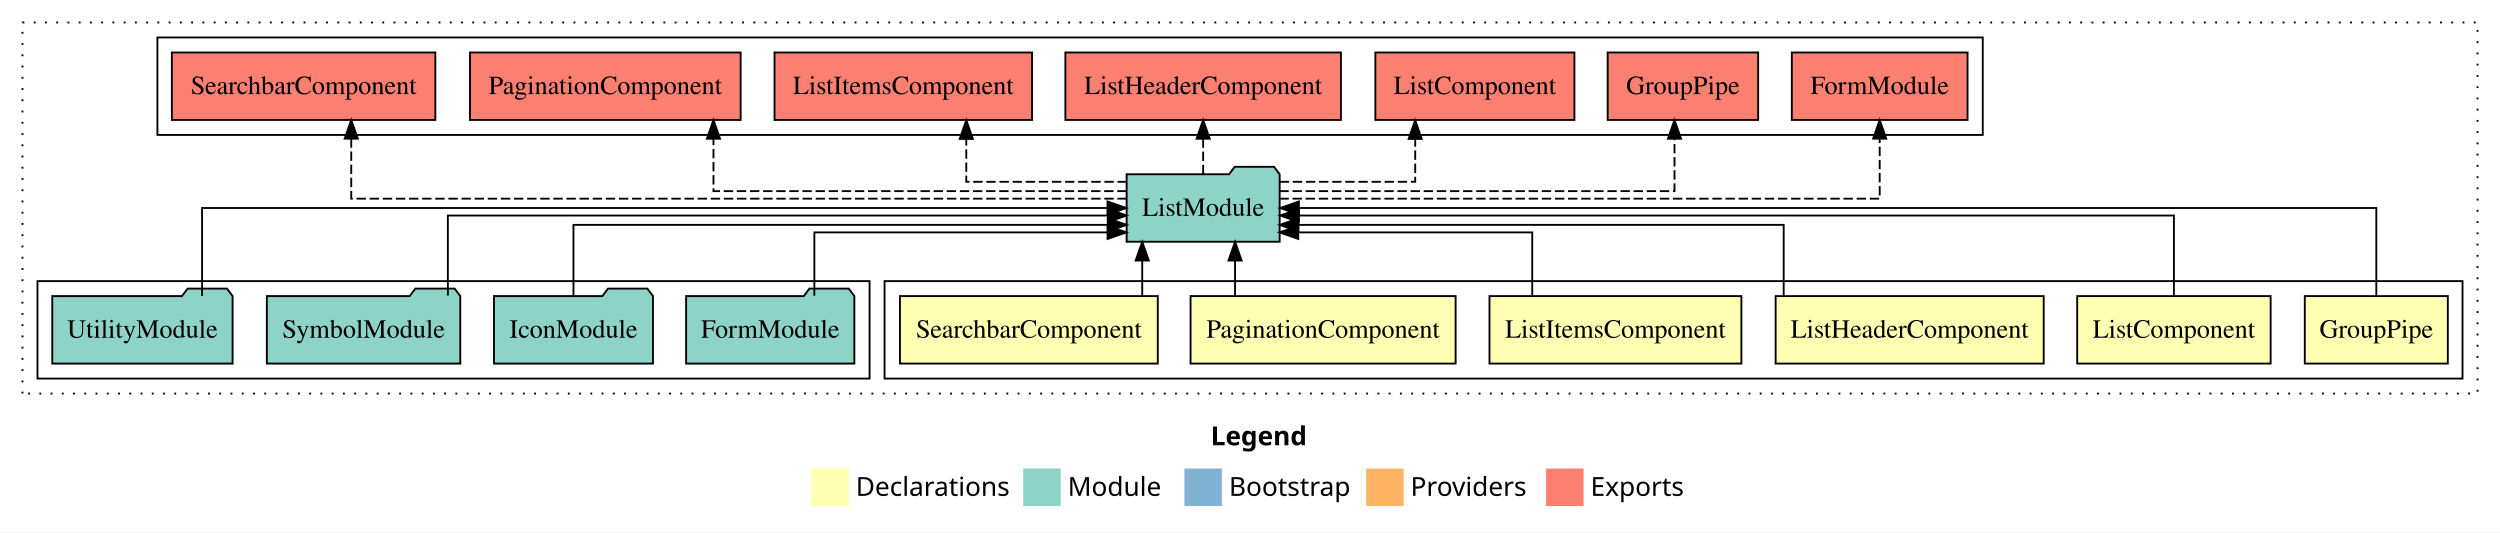
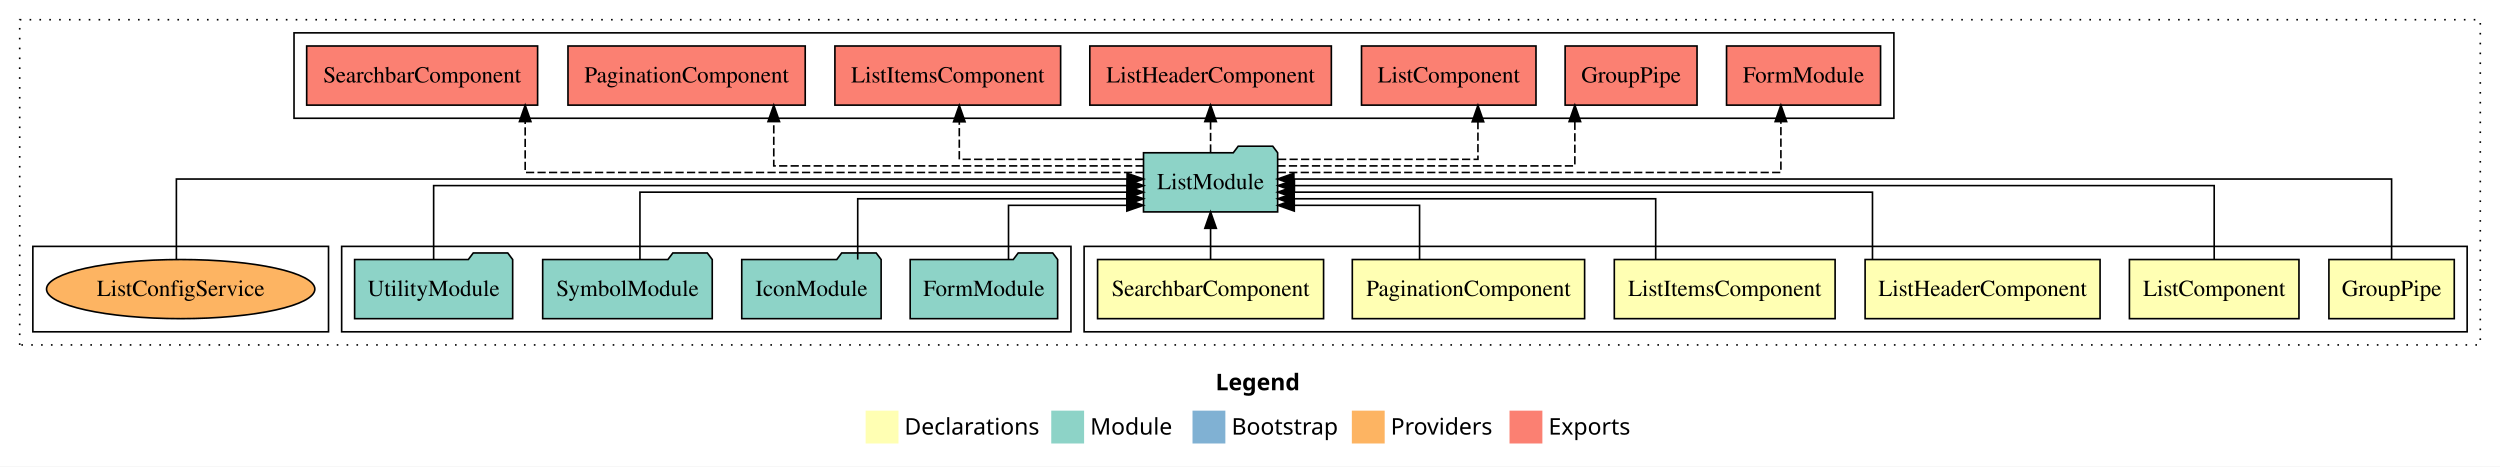
- <svg xmlns="http://www.w3.org/2000/svg" width="1334pt" height="284pt" viewBox="0.00 0.00 1334.00 284.00">
+ <svg xmlns="http://www.w3.org/2000/svg" width="1522pt" height="284pt" viewBox="0.00 0.00 1522.00 284.00">
  <g id="graph0" class="graph" transform="scale(1 1) rotate(0) translate(4 280)">
-     <polygon fill="#ffffff" stroke="transparent" points="-4,4 -4,-280 1330,-280 1330,4 -4,4" />
-     <text text-anchor="start" x="642.009" y="-42.4" font-family="sans-serif" font-weight="bold" font-size="14.00" fill="#000000">Legend</text>
-     <polygon fill="#ffffb3" stroke="transparent" points="429,-10 429,-30 449,-30 449,-10 429,-10" />
-     <text text-anchor="start" x="452.629" y="-15.4" font-family="sans-serif" font-size="14.00" fill="#000000">  Declarations</text>
-     <polygon fill="#8dd3c7" stroke="transparent" points="542,-10 542,-30 562,-30 562,-10 542,-10" />
-     <text text-anchor="start" x="565.725" y="-15.4" font-family="sans-serif" font-size="14.00" fill="#000000">  Module</text>
-     <polygon fill="#80b1d3" stroke="transparent" points="628,-10 628,-30 648,-30 648,-10 628,-10" />
-     <text text-anchor="start" x="651.781" y="-15.4" font-family="sans-serif" font-size="14.00" fill="#000000">  Bootstrap</text>
-     <polygon fill="#fdb462" stroke="transparent" points="725,-10 725,-30 745,-30 745,-10 725,-10" />
-     <text text-anchor="start" x="748.673" y="-15.4" font-family="sans-serif" font-size="14.00" fill="#000000">  Providers</text>
-     <polygon fill="#fb8072" stroke="transparent" points="821,-10 821,-30 841,-30 841,-10 821,-10" />
-     <text text-anchor="start" x="844.726" y="-15.4" font-family="sans-serif" font-size="14.00" fill="#000000">  Exports</text>
+     <polygon fill="#ffffff" stroke="transparent" points="-4,4 -4,-280 1518,-280 1518,4 -4,4" />
+     <text text-anchor="start" x="736.009" y="-42.4" font-family="sans-serif" font-weight="bold" font-size="14.00" fill="#000000">Legend</text>
+     <polygon fill="#ffffb3" stroke="transparent" points="523,-10 523,-30 543,-30 543,-10 523,-10" />
+     <text text-anchor="start" x="546.629" y="-15.4" font-family="sans-serif" font-size="14.00" fill="#000000">  Declarations</text>
+     <polygon fill="#8dd3c7" stroke="transparent" points="636,-10 636,-30 656,-30 656,-10 636,-10" />
+     <text text-anchor="start" x="659.725" y="-15.4" font-family="sans-serif" font-size="14.00" fill="#000000">  Module</text>
+     <polygon fill="#80b1d3" stroke="transparent" points="722,-10 722,-30 742,-30 742,-10 722,-10" />
+     <text text-anchor="start" x="745.781" y="-15.4" font-family="sans-serif" font-size="14.00" fill="#000000">  Bootstrap</text>
+     <polygon fill="#fdb462" stroke="transparent" points="819,-10 819,-30 839,-30 839,-10 819,-10" />
+     <text text-anchor="start" x="842.673" y="-15.4" font-family="sans-serif" font-size="14.00" fill="#000000">  Providers</text>
+     <polygon fill="#fb8072" stroke="transparent" points="915,-10 915,-30 935,-30 935,-10 915,-10" />
+     <text text-anchor="start" x="938.726" y="-15.4" font-family="sans-serif" font-size="14.00" fill="#000000">  Exports</text>
    <g id="clust1" class="cluster">
-       <polygon fill="none" stroke="#000000" stroke-dasharray="1,5" points="8,-70 8,-268 1318,-268 1318,-70 8,-70" />
+       <polygon fill="none" stroke="#000000" stroke-dasharray="1,5" points="8,-70 8,-268 1506,-268 1506,-70 8,-70" />
    </g>
    <g id="clust2" class="cluster">
-       <polygon fill="none" stroke="#000000" points="468,-78 468,-130 1310,-130 1310,-78 468,-78" />
+       <polygon fill="none" stroke="#000000" points="656,-78 656,-130 1498,-130 1498,-78 656,-78" />
    </g>
    <g id="clust9" class="cluster">
-       <polygon fill="none" stroke="#000000" points="16,-78 16,-130 460,-130 460,-78 16,-78" />
+       <polygon fill="none" stroke="#000000" points="204,-78 204,-130 648,-130 648,-78 204,-78" />
    </g>
    <g id="clust10" class="cluster">
-       <polygon fill="none" stroke="#000000" points="80,-208 80,-260 1054,-260 1054,-208 80,-208" />
+       <polygon fill="none" stroke="#000000" points="175,-208 175,-260 1149,-260 1149,-208 175,-208" />
+     </g>
+     <g id="clust12" class="cluster">
+       <polygon fill="none" stroke="#000000" points="16,-78 16,-130 196,-130 196,-78 16,-78" />
    </g>
    <g id="node1" class="node">
-       <polygon fill="#ffffb3" stroke="#000000" points="1302.156,-122 1225.844,-122 1225.844,-86 1302.156,-86 1302.156,-122" />
-       <text text-anchor="middle" x="1264" y="-99.8" font-family="Times,serif" font-size="14.00" fill="#000000">GroupPipe</text>
+       <polygon fill="#ffffb3" stroke="#000000" points="1490.156,-122 1413.844,-122 1413.844,-86 1490.156,-86 1490.156,-122" />
+       <text text-anchor="middle" x="1452" y="-99.8" font-family="Times,serif" font-size="14.00" fill="#000000">GroupPipe</text>
    </g>
    <g id="node7" class="node">
-       <polygon fill="#8dd3c7" stroke="#000000" points="678.829,-187 675.829,-191 654.829,-191 651.829,-187 597.171,-187 597.171,-151 678.829,-151 678.829,-187" />
-       <text text-anchor="middle" x="638" y="-164.8" font-family="Times,serif" font-size="14.00" fill="#000000">ListModule</text>
+       <polygon fill="#8dd3c7" stroke="#000000" points="773.829,-187 770.829,-191 749.829,-191 746.829,-187 692.171,-187 692.171,-151 773.829,-151 773.829,-187" />
+       <text text-anchor="middle" x="733" y="-164.8" font-family="Times,serif" font-size="14.00" fill="#000000">ListModule</text>
    </g>
    <g id="edge1" class="edge">
-       <path fill="none" stroke="#000000" d="M1264,-122.106C1264,-141.339 1264,-169 1264,-169 1264,-169 689.074,-169 689.074,-169" />
-       <polygon fill="#000000" stroke="#000000" points="689.074,-165.5 679.074,-169 689.074,-172.5 689.074,-165.5" />
+       <path fill="none" stroke="#000000" d="M1452,-122.308C1452,-142.145 1452,-171 1452,-171 1452,-171 783.717,-171 783.717,-171" />
+       <polygon fill="#000000" stroke="#000000" points="783.717,-167.5 773.717,-171 783.717,-174.5 783.717,-167.5" />
    </g>
    <g id="node2" class="node">
-       <polygon fill="#ffffb3" stroke="#000000" points="1207.611,-122 1104.389,-122 1104.389,-86 1207.611,-86 1207.611,-122" />
-       <text text-anchor="middle" x="1156" y="-99.8" font-family="Times,serif" font-size="14.00" fill="#000000">ListComponent</text>
+       <polygon fill="#ffffb3" stroke="#000000" points="1395.611,-122 1292.389,-122 1292.389,-86 1395.611,-86 1395.611,-122" />
+       <text text-anchor="middle" x="1344" y="-99.8" font-family="Times,serif" font-size="14.00" fill="#000000">ListComponent</text>
    </g>
    <g id="edge2" class="edge">
-       <path fill="none" stroke="#000000" d="M1156,-122.302C1156,-140.27 1156,-165 1156,-165 1156,-165 689.08,-165 689.08,-165" />
-       <polygon fill="#000000" stroke="#000000" points="689.08,-161.5 679.08,-165 689.08,-168.5 689.08,-161.5" />
+       <path fill="none" stroke="#000000" d="M1344,-122.222C1344,-140.828 1344,-167 1344,-167 1344,-167 784.038,-167 784.038,-167" />
+       <polygon fill="#000000" stroke="#000000" points="784.038,-163.5 774.038,-167 784.038,-170.5 784.038,-163.5" />
    </g>
    <g id="node3" class="node">
-       <polygon fill="#ffffb3" stroke="#000000" points="1086.523,-122 943.477,-122 943.477,-86 1086.523,-86 1086.523,-122" />
-       <text text-anchor="middle" x="1015" y="-99.8" font-family="Times,serif" font-size="14.00" fill="#000000">ListHeaderComponent</text>
+       <polygon fill="#ffffb3" stroke="#000000" points="1274.523,-122 1131.477,-122 1131.477,-86 1274.523,-86 1274.523,-122" />
+       <text text-anchor="middle" x="1203" y="-99.8" font-family="Times,serif" font-size="14.00" fill="#000000">ListHeaderComponent</text>
    </g>
    <g id="edge3" class="edge">
-       <path fill="none" stroke="#000000" d="M947.774,-122.027C947.774,-138.398 947.774,-160 947.774,-160 947.774,-160 688.816,-160 688.816,-160" />
-       <polygon fill="#000000" stroke="#000000" points="688.816,-156.5 678.816,-160 688.816,-163.5 688.816,-156.5" />
+       <path fill="none" stroke="#000000" d="M1135.966,-122.022C1135.966,-139.373 1135.966,-163 1135.966,-163 1135.966,-163 783.856,-163 783.856,-163" />
+       <polygon fill="#000000" stroke="#000000" points="783.856,-159.5 773.856,-163 783.856,-166.5 783.856,-159.5" />
    </g>
    <g id="node4" class="node">
-       <polygon fill="#ffffb3" stroke="#000000" points="925.212,-122 790.788,-122 790.788,-86 925.212,-86 925.212,-122" />
-       <text text-anchor="middle" x="858" y="-99.8" font-family="Times,serif" font-size="14.00" fill="#000000">ListItemsComponent</text>
+       <polygon fill="#ffffb3" stroke="#000000" points="1113.212,-122 978.788,-122 978.788,-86 1113.212,-86 1113.212,-122" />
+       <text text-anchor="middle" x="1046" y="-99.8" font-family="Times,serif" font-size="14.00" fill="#000000">ListItemsComponent</text>
    </g>
    <g id="edge4" class="edge">
-       <path fill="none" stroke="#000000" d="M813.6,-122.187C813.6,-137.182 813.6,-156 813.6,-156 813.6,-156 688.727,-156 688.727,-156" />
-       <polygon fill="#000000" stroke="#000000" points="688.727,-152.5 678.727,-156 688.727,-159.5 688.727,-152.5" />
+       <path fill="none" stroke="#000000" d="M1003.986,-122.009C1003.986,-138.049 1003.986,-159 1003.986,-159 1003.986,-159 783.863,-159 783.863,-159" />
+       <polygon fill="#000000" stroke="#000000" points="783.863,-155.5 773.863,-159 783.863,-162.5 783.863,-155.5" />
    </g>
    <g id="node5" class="node">
-       <polygon fill="#ffffb3" stroke="#000000" points="772.716,-122 631.284,-122 631.284,-86 772.716,-86 772.716,-122" />
-       <text text-anchor="middle" x="702" y="-99.8" font-family="Times,serif" font-size="14.00" fill="#000000">PaginationComponent</text>
+       <polygon fill="#ffffb3" stroke="#000000" points="960.716,-122 819.284,-122 819.284,-86 960.716,-86 960.716,-122" />
+       <text text-anchor="middle" x="890" y="-99.8" font-family="Times,serif" font-size="14.00" fill="#000000">PaginationComponent</text>
    </g>
    <g id="edge5" class="edge">
-       <path fill="none" stroke="#000000" d="M655.028,-122.106C655.028,-122.106 655.028,-140.991 655.028,-140.991" />
-       <polygon fill="#000000" stroke="#000000" points="651.528,-140.991 655.028,-150.991 658.528,-140.991 651.528,-140.991" />
+       <path fill="none" stroke="#000000" d="M860.231,-122.124C860.231,-136.783 860.231,-155 860.231,-155 860.231,-155 783.957,-155 783.957,-155" />
+       <polygon fill="#000000" stroke="#000000" points="783.957,-151.5 773.957,-155 783.957,-158.5 783.957,-151.5" />
    </g>
    <g id="node6" class="node">
-       <polygon fill="#ffffb3" stroke="#000000" points="613.795,-122 476.205,-122 476.205,-86 613.795,-86 613.795,-122" />
-       <text text-anchor="middle" x="545" y="-99.8" font-family="Times,serif" font-size="14.00" fill="#000000">SearchbarComponent</text>
+       <polygon fill="#ffffb3" stroke="#000000" points="801.795,-122 664.205,-122 664.205,-86 801.795,-86 801.795,-122" />
+       <text text-anchor="middle" x="733" y="-99.8" font-family="Times,serif" font-size="14.00" fill="#000000">SearchbarComponent</text>
    </g>
    <g id="edge6" class="edge">
-       <path fill="none" stroke="#000000" d="M605.492,-122.106C605.492,-122.106 605.492,-140.991 605.492,-140.991" />
-       <polygon fill="#000000" stroke="#000000" points="601.992,-140.991 605.492,-150.991 608.992,-140.991 601.992,-140.991" />
+       <path fill="none" stroke="#000000" d="M733,-122.106C733,-122.106 733,-140.991 733,-140.991" />
+       <polygon fill="#000000" stroke="#000000" points="729.5,-140.991 733,-150.991 736.5,-140.991 729.5,-140.991" />
    </g>
    <g id="node12" class="node">
-       <polygon fill="#fb8072" stroke="#000000" points="1045.884,-252 952.116,-252 952.116,-216 1045.884,-216 1045.884,-252" />
-       <text text-anchor="middle" x="999" y="-229.8" font-family="Times,serif" font-size="14.00" fill="#000000">FormModule </text>
+       <polygon fill="#fb8072" stroke="#000000" points="1140.884,-252 1047.116,-252 1047.116,-216 1140.884,-216 1140.884,-252" />
+       <text text-anchor="middle" x="1094" y="-229.8" font-family="Times,serif" font-size="14.00" fill="#000000">FormModule </text>
    </g>
    <g id="edge11" class="edge">
-       <path fill="none" stroke="#000000" stroke-dasharray="5,2" d="M678.71,-174C773.12,-174 999,-174 999,-174 999,-174 999,-205.998 999,-205.998" />
-       <polygon fill="#000000" stroke="#000000" points="995.5,-205.998 999,-215.998 1002.5,-205.998 995.5,-205.998" />
+       <path fill="none" stroke="#000000" stroke-dasharray="5,2" d="M773.85,-175C865.631,-175 1080.207,-175 1080.207,-175 1080.207,-175 1080.207,-205.977 1080.207,-205.977" />
+       <polygon fill="#000000" stroke="#000000" points="1076.707,-205.977 1080.207,-215.977 1083.707,-205.977 1076.707,-205.977" />
    </g>
    <g id="node13" class="node">
-       <polygon fill="#fb8072" stroke="#000000" points="934.155,-252 853.845,-252 853.845,-216 934.155,-216 934.155,-252" />
-       <text text-anchor="middle" x="894" y="-229.8" font-family="Times,serif" font-size="14.00" fill="#000000">GroupPipe </text>
+       <polygon fill="#fb8072" stroke="#000000" points="1029.155,-252 948.845,-252 948.845,-216 1029.155,-216 1029.155,-252" />
+       <text text-anchor="middle" x="989" y="-229.8" font-family="Times,serif" font-size="14.00" fill="#000000">GroupPipe </text>
    </g>
    <g id="edge12" class="edge">
-       <path fill="none" stroke="#000000" stroke-dasharray="5,2" d="M678.69,-178C749.874,-178 889.514,-178 889.514,-178 889.514,-178 889.514,-205.973 889.514,-205.973" />
-       <polygon fill="#000000" stroke="#000000" points="886.014,-205.973 889.514,-215.973 893.014,-205.973 886.014,-205.973" />
+       <path fill="none" stroke="#000000" stroke-dasharray="5,2" d="M773.675,-179C837.697,-179 954.765,-179 954.765,-179 954.765,-179 954.765,-205.991 954.765,-205.991" />
+       <polygon fill="#000000" stroke="#000000" points="951.265,-205.991 954.765,-215.991 958.265,-205.991 951.265,-205.991" />
    </g>
    <g id="node14" class="node">
-       <polygon fill="#fb8072" stroke="#000000" points="836.111,-252 729.889,-252 729.889,-216 836.111,-216 836.111,-252" />
-       <text text-anchor="middle" x="783" y="-229.8" font-family="Times,serif" font-size="14.00" fill="#000000">ListComponent </text>
+       <polygon fill="#fb8072" stroke="#000000" points="931.111,-252 824.889,-252 824.889,-216 931.111,-216 931.111,-252" />
+       <text text-anchor="middle" x="878" y="-229.8" font-family="Times,serif" font-size="14.00" fill="#000000">ListComponent </text>
    </g>
    <g id="edge13" class="edge">
-       <path fill="none" stroke="#000000" stroke-dasharray="5,2" d="M678.85,-183C711.261,-183 751.151,-183 751.151,-183 751.151,-183 751.151,-205.876 751.151,-205.876" />
-       <polygon fill="#000000" stroke="#000000" points="747.651,-205.876 751.151,-215.876 754.651,-205.876 747.651,-205.876" />
+       <path fill="none" stroke="#000000" stroke-dasharray="5,2" d="M774.073,-183C822.292,-183 895.769,-183 895.769,-183 895.769,-183 895.769,-205.876 895.769,-205.876" />
+       <polygon fill="#000000" stroke="#000000" points="892.269,-205.876 895.769,-215.876 899.269,-205.876 892.269,-205.876" />
    </g>
    <g id="node15" class="node">
-       <polygon fill="#fb8072" stroke="#000000" points="711.522,-252 564.478,-252 564.478,-216 711.522,-216 711.522,-252" />
-       <text text-anchor="middle" x="638" y="-229.8" font-family="Times,serif" font-size="14.00" fill="#000000">ListHeaderComponent </text>
+       <polygon fill="#fb8072" stroke="#000000" points="806.522,-252 659.478,-252 659.478,-216 806.522,-216 806.522,-252" />
+       <text text-anchor="middle" x="733" y="-229.8" font-family="Times,serif" font-size="14.00" fill="#000000">ListHeaderComponent </text>
    </g>
    <g id="edge14" class="edge">
-       <path fill="none" stroke="#000000" stroke-dasharray="5,2" d="M638,-187.106C638,-187.106 638,-205.991 638,-205.991" />
-       <polygon fill="#000000" stroke="#000000" points="634.5,-205.991 638,-215.991 641.5,-205.991 634.5,-205.991" />
+       <path fill="none" stroke="#000000" stroke-dasharray="5,2" d="M733,-187.106C733,-187.106 733,-205.991 733,-205.991" />
+       <polygon fill="#000000" stroke="#000000" points="729.5,-205.991 733,-215.991 736.5,-205.991 729.5,-205.991" />
    </g>
    <g id="node16" class="node">
-       <polygon fill="#fb8072" stroke="#000000" points="546.712,-252 409.288,-252 409.288,-216 546.712,-216 546.712,-252" />
-       <text text-anchor="middle" x="478" y="-229.8" font-family="Times,serif" font-size="14.00" fill="#000000">ListItemsComponent </text>
+       <polygon fill="#fb8072" stroke="#000000" points="641.712,-252 504.288,-252 504.288,-216 641.712,-216 641.712,-252" />
+       <text text-anchor="middle" x="573" y="-229.8" font-family="Times,serif" font-size="14.00" fill="#000000">ListItemsComponent </text>
    </g>
    <g id="edge15" class="edge">
-       <path fill="none" stroke="#000000" stroke-dasharray="5,2" d="M597.312,-183C560.362,-183 511.604,-183 511.604,-183 511.604,-183 511.604,-205.876 511.604,-205.876" />
-       <polygon fill="#000000" stroke="#000000" points="508.104,-205.876 511.604,-215.876 515.104,-205.876 508.104,-205.876" />
+       <path fill="none" stroke="#000000" stroke-dasharray="5,2" d="M692.004,-183C646.689,-183 580.019,-183 580.019,-183 580.019,-183 580.019,-205.876 580.019,-205.876" />
+       <polygon fill="#000000" stroke="#000000" points="576.519,-205.876 580.019,-215.876 583.519,-205.876 576.519,-205.876" />
    </g>
    <g id="node17" class="node">
-       <polygon fill="#fb8072" stroke="#000000" points="391.216,-252 246.784,-252 246.784,-216 391.216,-216 391.216,-252" />
-       <text text-anchor="middle" x="319" y="-229.8" font-family="Times,serif" font-size="14.00" fill="#000000">PaginationComponent </text>
+       <polygon fill="#fb8072" stroke="#000000" points="486.216,-252 341.784,-252 341.784,-216 486.216,-216 486.216,-252" />
+       <text text-anchor="middle" x="414" y="-229.8" font-family="Times,serif" font-size="14.00" fill="#000000">PaginationComponent </text>
    </g>
    <g id="edge16" class="edge">
-       <path fill="none" stroke="#000000" stroke-dasharray="5,2" d="M597.173,-178C523.685,-178 376.708,-178 376.708,-178 376.708,-178 376.708,-205.973 376.708,-205.973" />
-       <polygon fill="#000000" stroke="#000000" points="373.208,-205.973 376.708,-215.973 380.208,-205.973 373.208,-205.973" />
+       <path fill="none" stroke="#000000" stroke-dasharray="5,2" d="M692.322,-179C617.828,-179 467.073,-179 467.073,-179 467.073,-179 467.073,-205.991 467.073,-205.991" />
+       <polygon fill="#000000" stroke="#000000" points="463.573,-205.991 467.073,-215.991 470.573,-205.991 463.573,-205.991" />
    </g>
    <g id="node18" class="node">
-       <polygon fill="#fb8072" stroke="#000000" points="228.295,-252 87.705,-252 87.705,-216 228.295,-216 228.295,-252" />
-       <text text-anchor="middle" x="158" y="-229.8" font-family="Times,serif" font-size="14.00" fill="#000000">SearchbarComponent </text>
+       <polygon fill="#fb8072" stroke="#000000" points="323.295,-252 182.705,-252 182.705,-216 323.295,-216 323.295,-252" />
+       <text text-anchor="middle" x="253" y="-229.8" font-family="Times,serif" font-size="14.00" fill="#000000">SearchbarComponent </text>
    </g>
    <g id="edge17" class="edge">
-       <path fill="none" stroke="#000000" stroke-dasharray="5,2" d="M597.259,-174C485.682,-174 183.42,-174 183.42,-174 183.42,-174 183.42,-205.998 183.42,-205.998" />
-       <polygon fill="#000000" stroke="#000000" points="179.92,-205.998 183.42,-215.998 186.92,-205.998 179.92,-205.998" />
+       <path fill="none" stroke="#000000" stroke-dasharray="5,2" d="M692.23,-175C587.233,-175 315.726,-175 315.726,-175 315.726,-175 315.726,-205.977 315.726,-205.977" />
+       <polygon fill="#000000" stroke="#000000" points="312.226,-205.977 315.726,-215.977 319.226,-205.977 312.226,-205.977" />
    </g>
    <g id="node8" class="node">
-       <polygon fill="#8dd3c7" stroke="#000000" points="451.884,-122 448.884,-126 427.884,-126 424.884,-122 362.116,-122 362.116,-86 451.884,-86 451.884,-122" />
-       <text text-anchor="middle" x="407" y="-99.8" font-family="Times,serif" font-size="14.00" fill="#000000">FormModule</text>
+       <polygon fill="#8dd3c7" stroke="#000000" points="639.884,-122 636.884,-126 615.884,-126 612.884,-122 550.116,-122 550.116,-86 639.884,-86 639.884,-122" />
+       <text text-anchor="middle" x="595" y="-99.8" font-family="Times,serif" font-size="14.00" fill="#000000">FormModule</text>
    </g>
    <g id="edge7" class="edge">
-       <path fill="none" stroke="#000000" d="M430.543,-122.187C430.543,-137.182 430.543,-156 430.543,-156 430.543,-156 587.013,-156 587.013,-156" />
-       <polygon fill="#000000" stroke="#000000" points="587.013,-159.5 597.013,-156 587.013,-152.5 587.013,-159.5" />
+       <path fill="none" stroke="#000000" d="M609.981,-122.124C609.981,-136.783 609.981,-155 609.981,-155 609.981,-155 682.036,-155 682.036,-155" />
+       <polygon fill="#000000" stroke="#000000" points="682.036,-158.5 692.036,-155 682.036,-151.5 682.036,-158.5" />
    </g>
    <g id="node9" class="node">
-       <polygon fill="#8dd3c7" stroke="#000000" points="344.426,-122 341.426,-126 320.426,-126 317.426,-122 259.574,-122 259.574,-86 344.426,-86 344.426,-122" />
-       <text text-anchor="middle" x="302" y="-99.8" font-family="Times,serif" font-size="14.00" fill="#000000">IconModule</text>
+       <polygon fill="#8dd3c7" stroke="#000000" points="532.426,-122 529.426,-126 508.426,-126 505.426,-122 447.574,-122 447.574,-86 532.426,-86 532.426,-122" />
+       <text text-anchor="middle" x="490" y="-99.8" font-family="Times,serif" font-size="14.00" fill="#000000">IconModule</text>
    </g>
    <g id="edge8" class="edge">
-       <path fill="none" stroke="#000000" d="M302,-122.027C302,-138.398 302,-160 302,-160 302,-160 587.136,-160 587.136,-160" />
-       <polygon fill="#000000" stroke="#000000" points="587.136,-163.5 597.136,-160 587.136,-156.5 587.136,-163.5" />
+       <path fill="none" stroke="#000000" d="M518.178,-122.009C518.178,-138.049 518.178,-159 518.178,-159 518.178,-159 682.088,-159 682.088,-159" />
+       <polygon fill="#000000" stroke="#000000" points="682.088,-162.5 692.088,-159 682.088,-155.5 682.088,-162.5" />
    </g>
    <g id="node10" class="node">
-       <polygon fill="#8dd3c7" stroke="#000000" points="241.614,-122 238.614,-126 217.614,-126 214.614,-122 138.386,-122 138.386,-86 241.614,-86 241.614,-122" />
-       <text text-anchor="middle" x="190" y="-99.8" font-family="Times,serif" font-size="14.00" fill="#000000">SymbolModule</text>
+       <polygon fill="#8dd3c7" stroke="#000000" points="429.614,-122 426.614,-126 405.614,-126 402.614,-122 326.386,-122 326.386,-86 429.614,-86 429.614,-122" />
+       <text text-anchor="middle" x="378" y="-99.8" font-family="Times,serif" font-size="14.00" fill="#000000">SymbolModule</text>
    </g>
    <g id="edge9" class="edge">
-       <path fill="none" stroke="#000000" d="M234.977,-122.302C234.977,-140.27 234.977,-165 234.977,-165 234.977,-165 587.138,-165 587.138,-165" />
-       <polygon fill="#000000" stroke="#000000" points="587.138,-168.5 597.138,-165 587.138,-161.5 587.138,-168.5" />
+       <path fill="none" stroke="#000000" d="M385.599,-122.022C385.599,-139.373 385.599,-163 385.599,-163 385.599,-163 682.127,-163 682.127,-163" />
+       <polygon fill="#000000" stroke="#000000" points="682.127,-166.5 692.127,-163 682.127,-159.5 682.127,-166.5" />
    </g>
    <g id="node11" class="node">
-       <polygon fill="#8dd3c7" stroke="#000000" points="120.109,-122 117.109,-126 96.109,-126 93.109,-122 23.89,-122 23.89,-86 120.109,-86 120.109,-122" />
-       <text text-anchor="middle" x="72" y="-99.8" font-family="Times,serif" font-size="14.00" fill="#000000">UtilityModule</text>
+       <polygon fill="#8dd3c7" stroke="#000000" points="308.11,-122 305.11,-126 284.11,-126 281.11,-122 211.891,-122 211.891,-86 308.11,-86 308.11,-122" />
+       <text text-anchor="middle" x="260" y="-99.8" font-family="Times,serif" font-size="14.00" fill="#000000">UtilityModule</text>
    </g>
    <g id="edge10" class="edge">
-       <path fill="none" stroke="#000000" d="M103.829,-122.106C103.829,-141.339 103.829,-169 103.829,-169 103.829,-169 586.971,-169 586.971,-169" />
-       <polygon fill="#000000" stroke="#000000" points="586.971,-172.5 596.971,-169 586.971,-165.5 586.971,-172.5" />
+       <path fill="none" stroke="#000000" d="M260,-122.222C260,-140.828 260,-167 260,-167 260,-167 682.263,-167 682.263,-167" />
+       <polygon fill="#000000" stroke="#000000" points="682.263,-170.5 692.263,-167 682.263,-163.5 682.263,-170.5" />
+     </g>
+     <g id="node19" class="node">
+       <ellipse fill="#fdb462" stroke="#000000" cx="106" cy="-104" rx="81.677" ry="18" />
+       <text text-anchor="middle" x="106" y="-99.8" font-family="Times,serif" font-size="14.00" fill="#000000">ListConfigService</text>
+     </g>
+     <g id="edge18" class="edge">
+       <path fill="none" stroke="#000000" d="M103.382,-122.308C103.382,-142.145 103.382,-171 103.382,-171 103.382,-171 682.174,-171 682.174,-171" />
+       <polygon fill="#000000" stroke="#000000" points="682.174,-174.5 692.174,-171 682.174,-167.5 682.174,-174.5" />
    </g>
  </g>
</svg>
